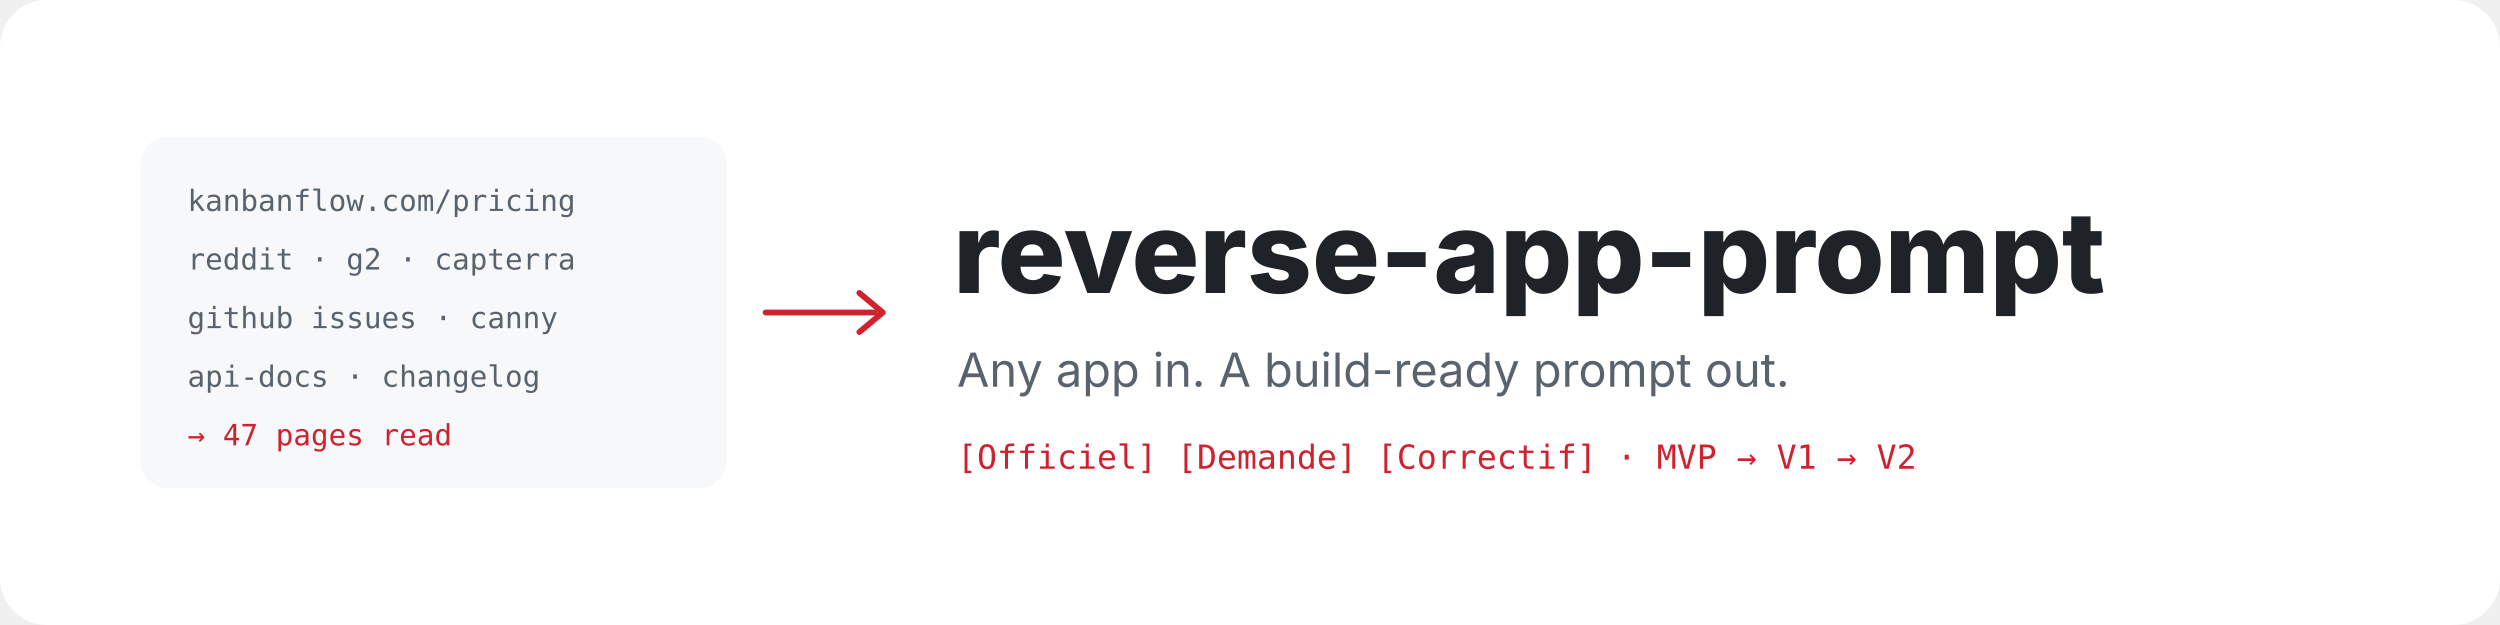
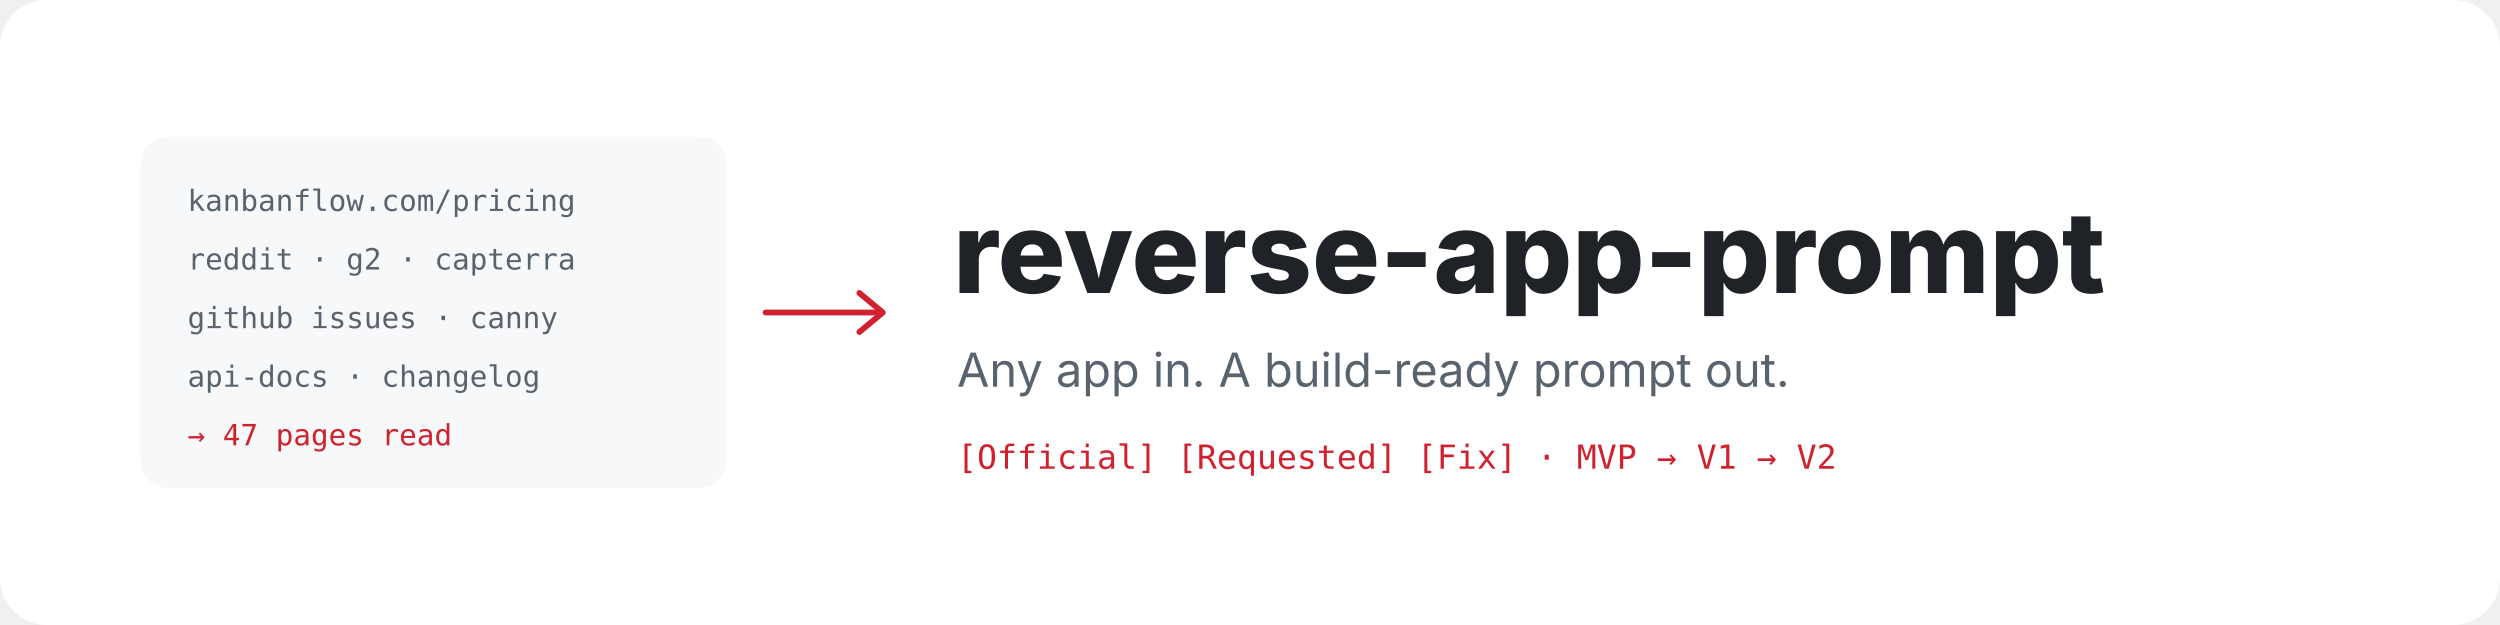
<svg xmlns="http://www.w3.org/2000/svg" width="1280" height="320" viewBox="0 0 1280 320">
  <rect width="1280" height="320" rx="24" fill="#ffffff" />
  <g font-family="ui-monospace, SFMono-Regular, Menlo, Consolas, monospace" font-size="15" fill="#59636e">
    <rect x="72" y="70" width="300" height="180" rx="14" fill="#f6f8fa" />
    <text x="96" y="108">kanbanflow.com/pricing</text>
    <text x="96" y="138">reddit · g2 · capterra</text>
    <text x="96" y="168">github issues · canny</text>
    <text x="96" y="198">api-docs · changelog</text>
    <text x="96" y="228" fill="#cf222e">→ 47 pages read</text>
    <path d="M392 160 h56" stroke="#cf222e" stroke-width="3" stroke-linecap="round" />
    <path d="M440 150 l12 10 l-12 10" fill="none" stroke="#cf222e" stroke-width="3" stroke-linecap="round" stroke-linejoin="round" />
  </g>
  <text x="488" y="150" font-family="Inter, Segoe UI, Helvetica, Arial, sans-serif" font-size="58" font-weight="800" fill="#1f2328">reverse-app-prompt</text>
  <text x="490" y="198" font-family="Inter, Segoe UI, Helvetica, Arial, sans-serif" font-size="24" fill="#59636e">Any app in. A build-ready prompt out.</text>
-   <text x="490" y="240" font-family="ui-monospace, Menlo, Consolas, monospace" font-size="17" fill="#cf222e">[Officiel] [Demande] [Correctif] · MVP → V1 → V2</text>
+   <text x="490" y="240" font-family="ui-monospace, Menlo, Consolas, monospace" font-size="17" fill="#cf222e">[Official] [Requested] [Fix] · MVP → V1 → V2</text>
</svg>
